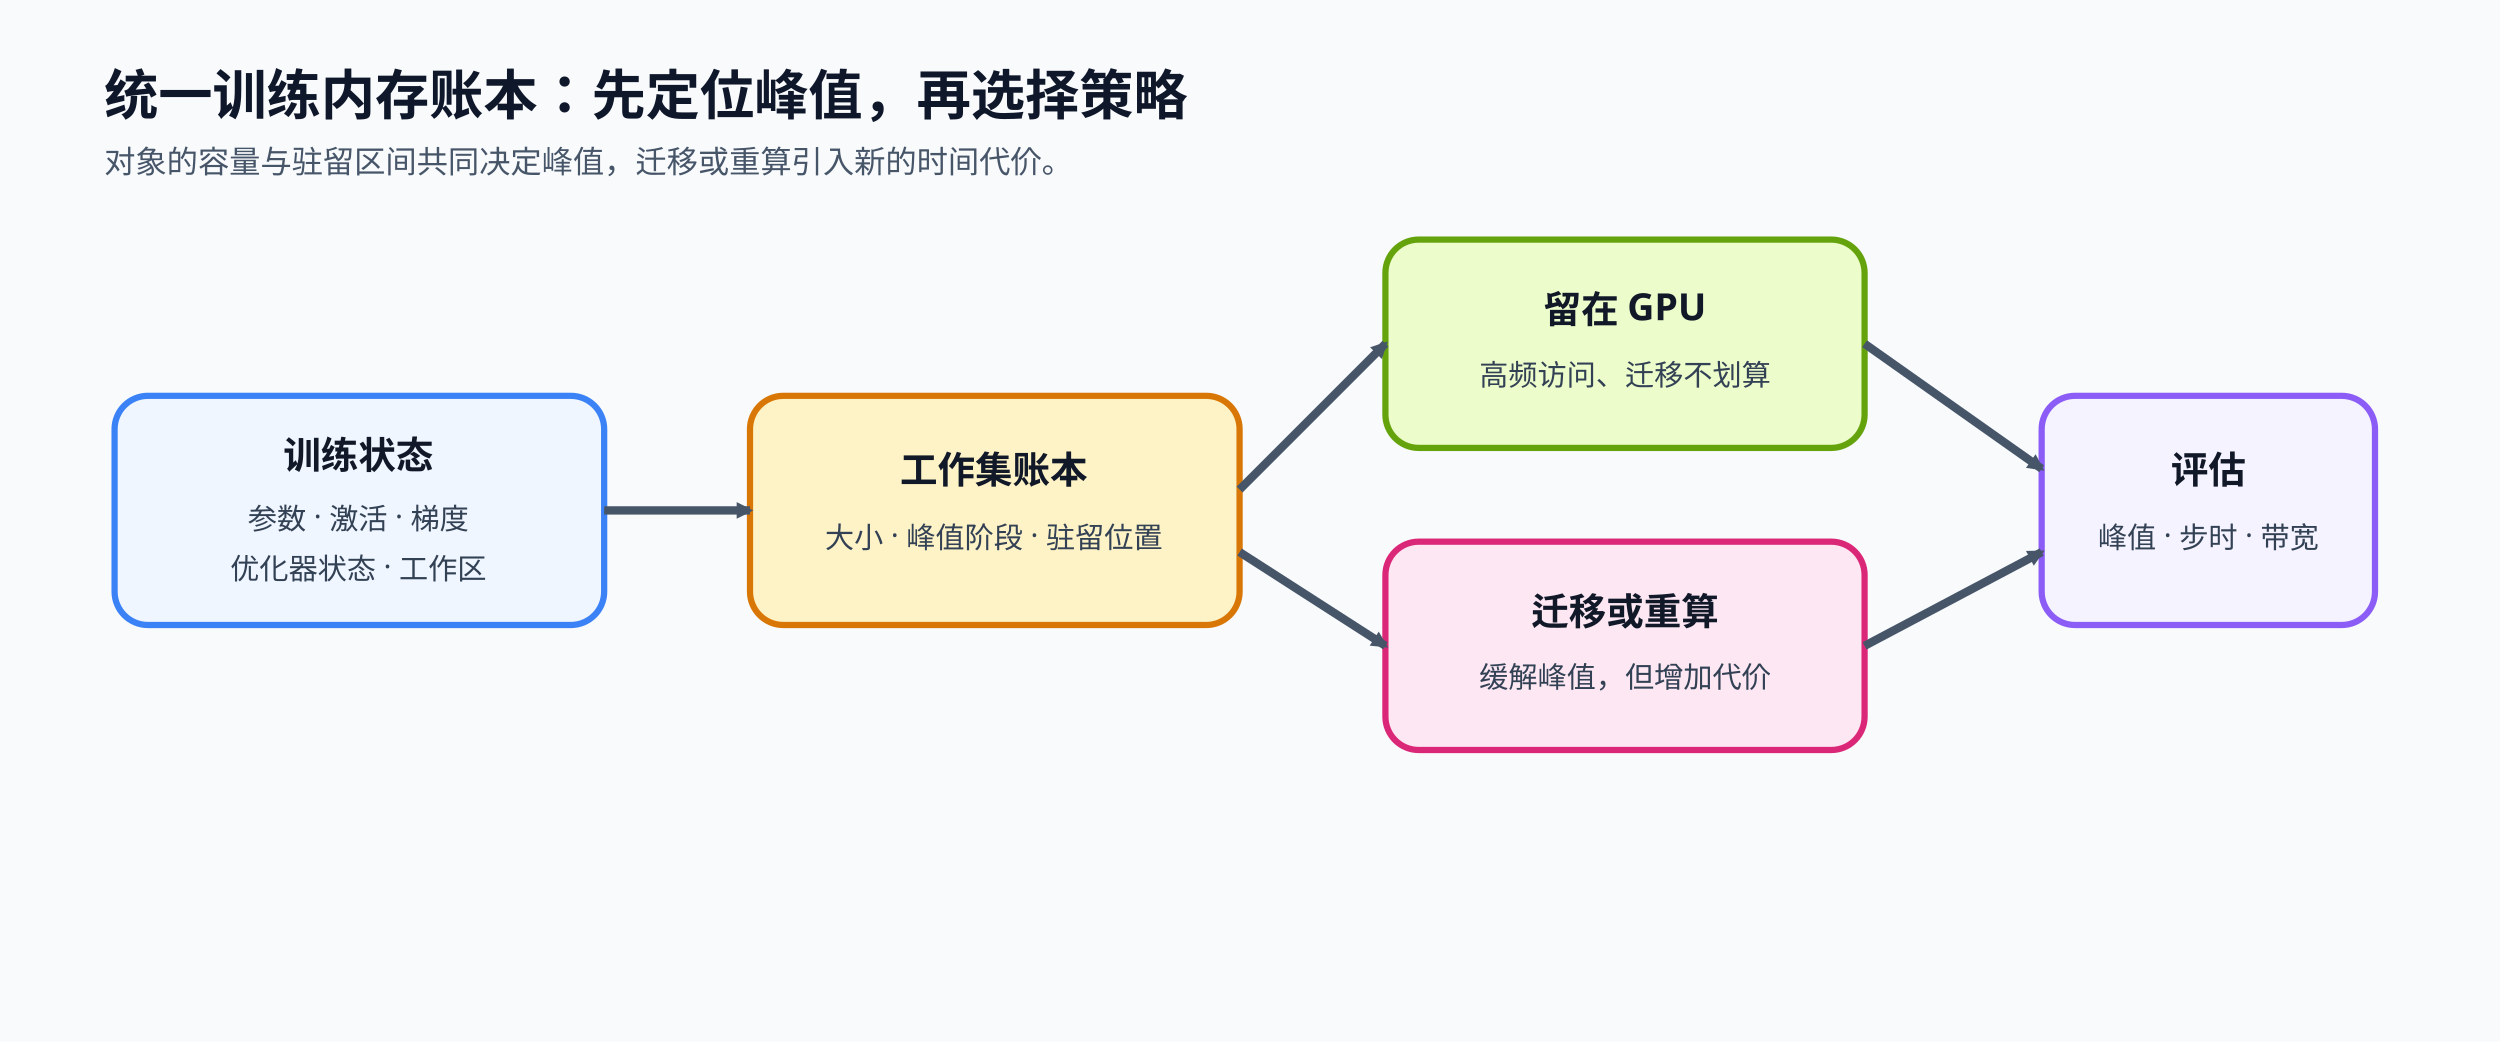
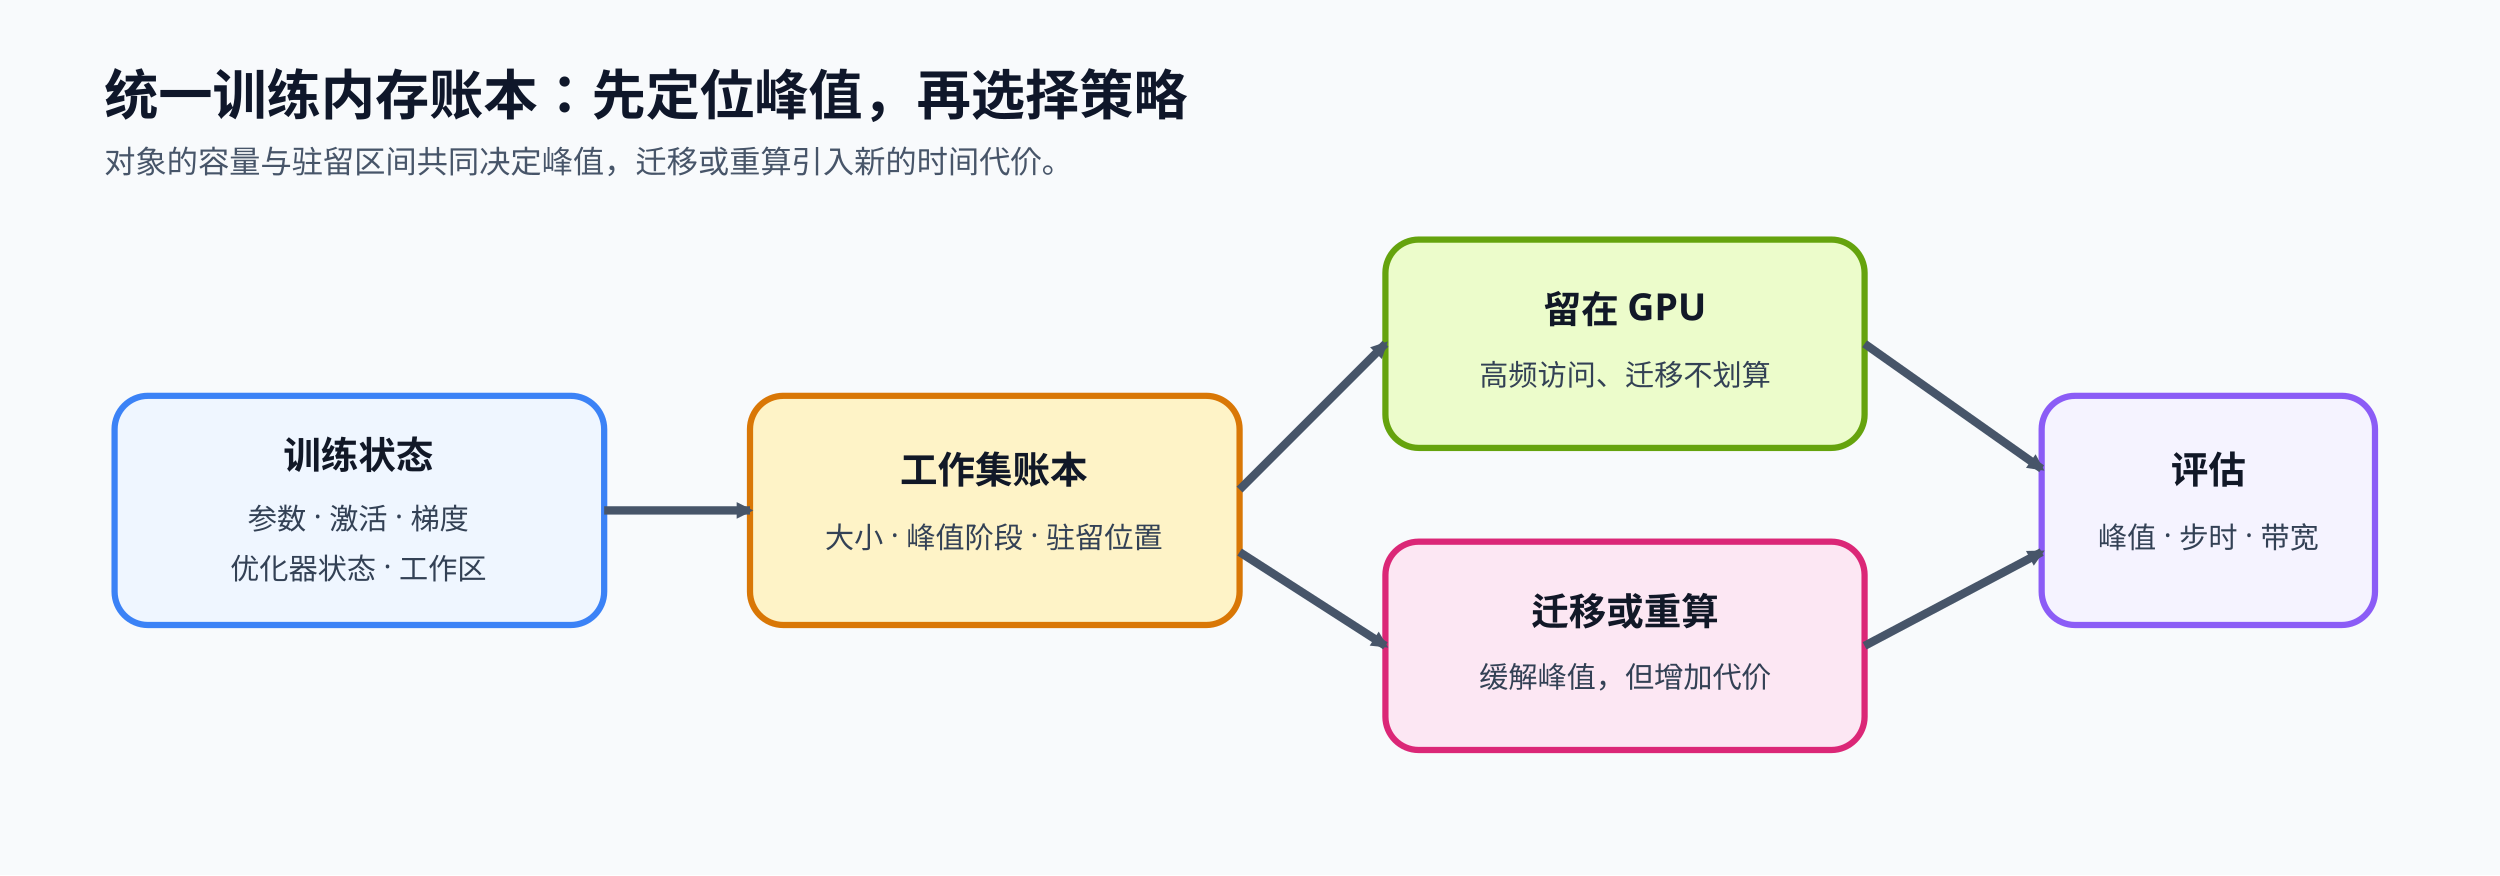
- <svg xmlns="http://www.w3.org/2000/svg" viewBox="0 0 1200 500" role="img" aria-labelledby="t d">
+ <svg xmlns="http://www.w3.org/2000/svg" width="1200" height="420" viewBox="0 0 1200 420" role="img" aria-labelledby="t d">
  <defs>
    <marker id="a" viewBox="0 0 10 10" refX="8" refY="5" markerWidth="8" markerHeight="8" orient="auto" markerUnits="userSpaceOnUse">
      <path d="M0 0L10 5L0 10Z" fill="#475569" />
    </marker>
    <style>.h{font:700 26px "Noto Sans SC","Microsoft YaHei",sans-serif;fill:#0f172a}.s{font:500 15px "Noto Sans SC","Microsoft YaHei",sans-serif;fill:#475569}.l{font:700 18px "Noto Sans SC","Microsoft YaHei",sans-serif;fill:#111827}.b{font:500 14px "Noto Sans SC","Microsoft YaHei",sans-serif;fill:#334155}.box{stroke-width:3;rx:16}.f{stroke:#475569;stroke-width:4;fill:none;marker-end:url(#a)}</style>
  </defs>
-   <rect width="1200" height="500" fill="#f8fafc" />
+   <rect width="1200" height="420" fill="#f8fafc" />
  <text x="50" y="55" class="h">统一训练内存账本：先定位峰值，再选择策略</text>
  <text x="50" y="83" class="s">对象的容量与驻留区间共同决定峰值，迁移或重算引入新的时间代价。</text>
  <rect x="55" y="190" width="235" height="110" class="box" fill="#eff6ff" stroke="#3b82f6" />
  <text x="172" y="225" text-anchor="middle" class="l">训练状态</text>
  <text x="172" y="254" text-anchor="middle" class="b">参数 · 激活 · 梯度</text>
  <text x="172" y="278" text-anchor="middle" class="b">优化器状态 · 工作区</text>
  <rect x="360" y="190" width="235" height="110" class="box" fill="#fef3c7" stroke="#d97706" />
  <text x="477" y="232" text-anchor="middle" class="l">工作集账本</text>
  <text x="477" y="263" text-anchor="middle" class="b">大小 · 峰值阶段 · 驻留位置</text>
  <rect x="665" y="115" width="230" height="100" class="box" fill="#ecfccb" stroke="#65a30d" />
  <text x="780" y="155" text-anchor="middle" class="l">留在 GPU</text>
  <text x="780" y="185" text-anchor="middle" class="b">高频访问、迁移不划算</text>
  <rect x="665" y="260" width="230" height="100" class="box" fill="#fce7f3" stroke="#db2777" />
  <text x="780" y="300" text-anchor="middle" class="l">迁移或重算</text>
  <text x="780" y="330" text-anchor="middle" class="b">缓解峰值，但增加代价</text>
  <rect x="980" y="190" width="160" height="110" class="box" fill="#f5f3ff" stroke="#8b5cf6" />
  <text x="1060" y="232" text-anchor="middle" class="l">评估</text>
  <text x="1060" y="263" text-anchor="middle" class="b">峰值 · 步时 · 带宽</text>
  <path d="M290 245H360" class="f" />
  <path d="M595 235L665 165" class="f" />
  <path d="M595 265L665 310" class="f" />
  <path d="M895 165L980 225" class="f" />
  <path d="M895 310L980 265" class="f" />
</svg>
